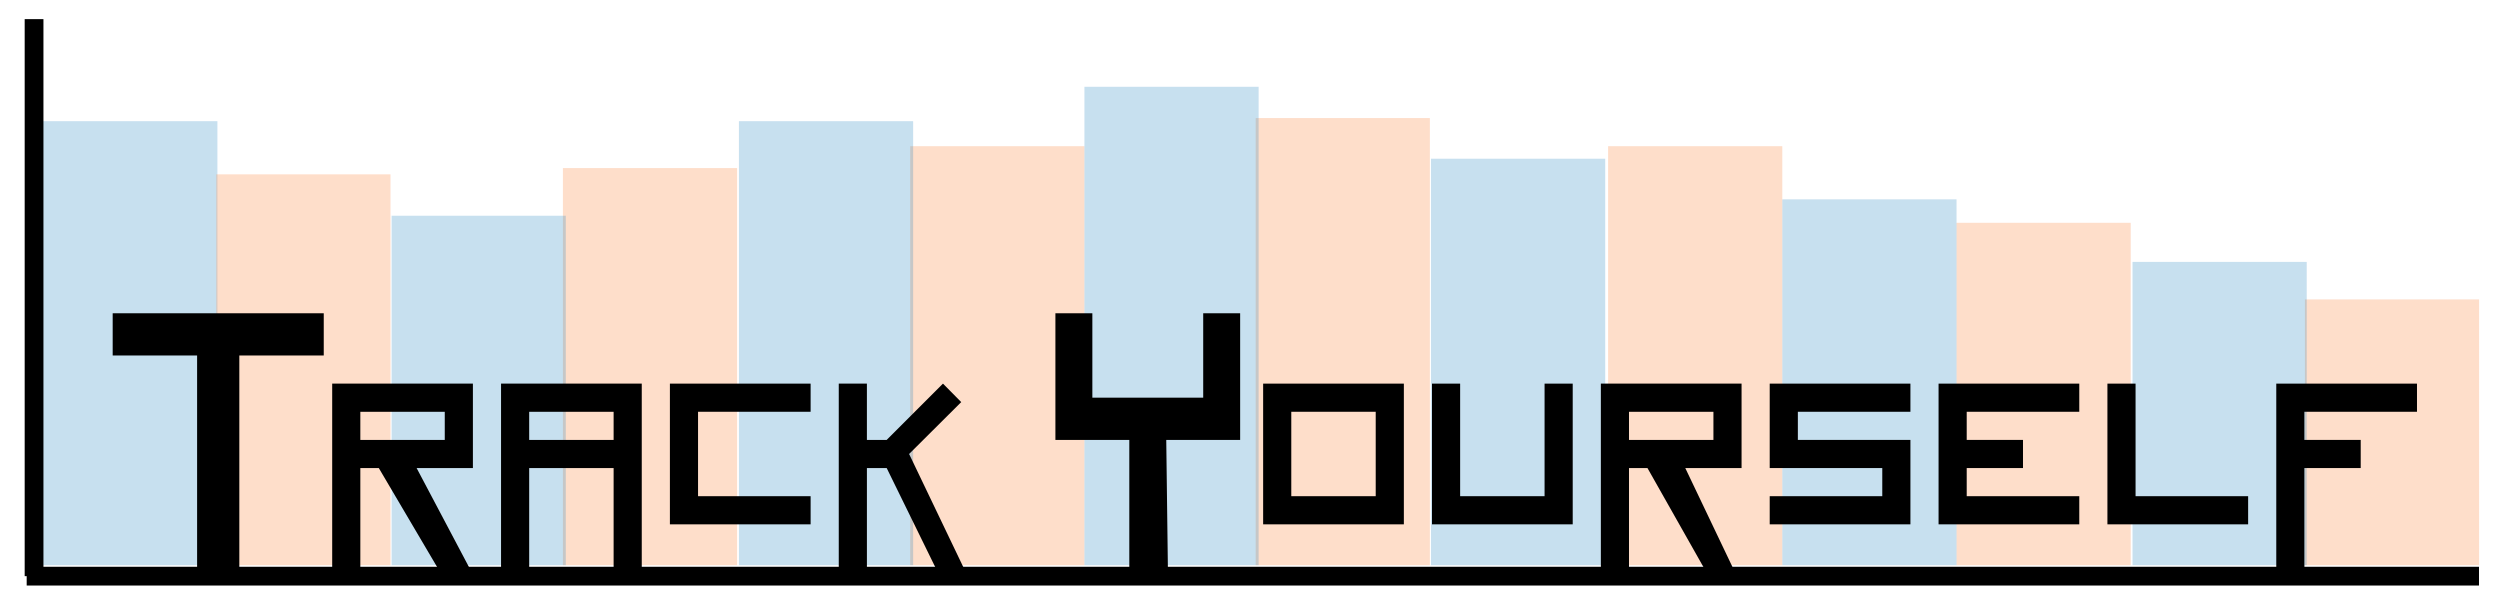
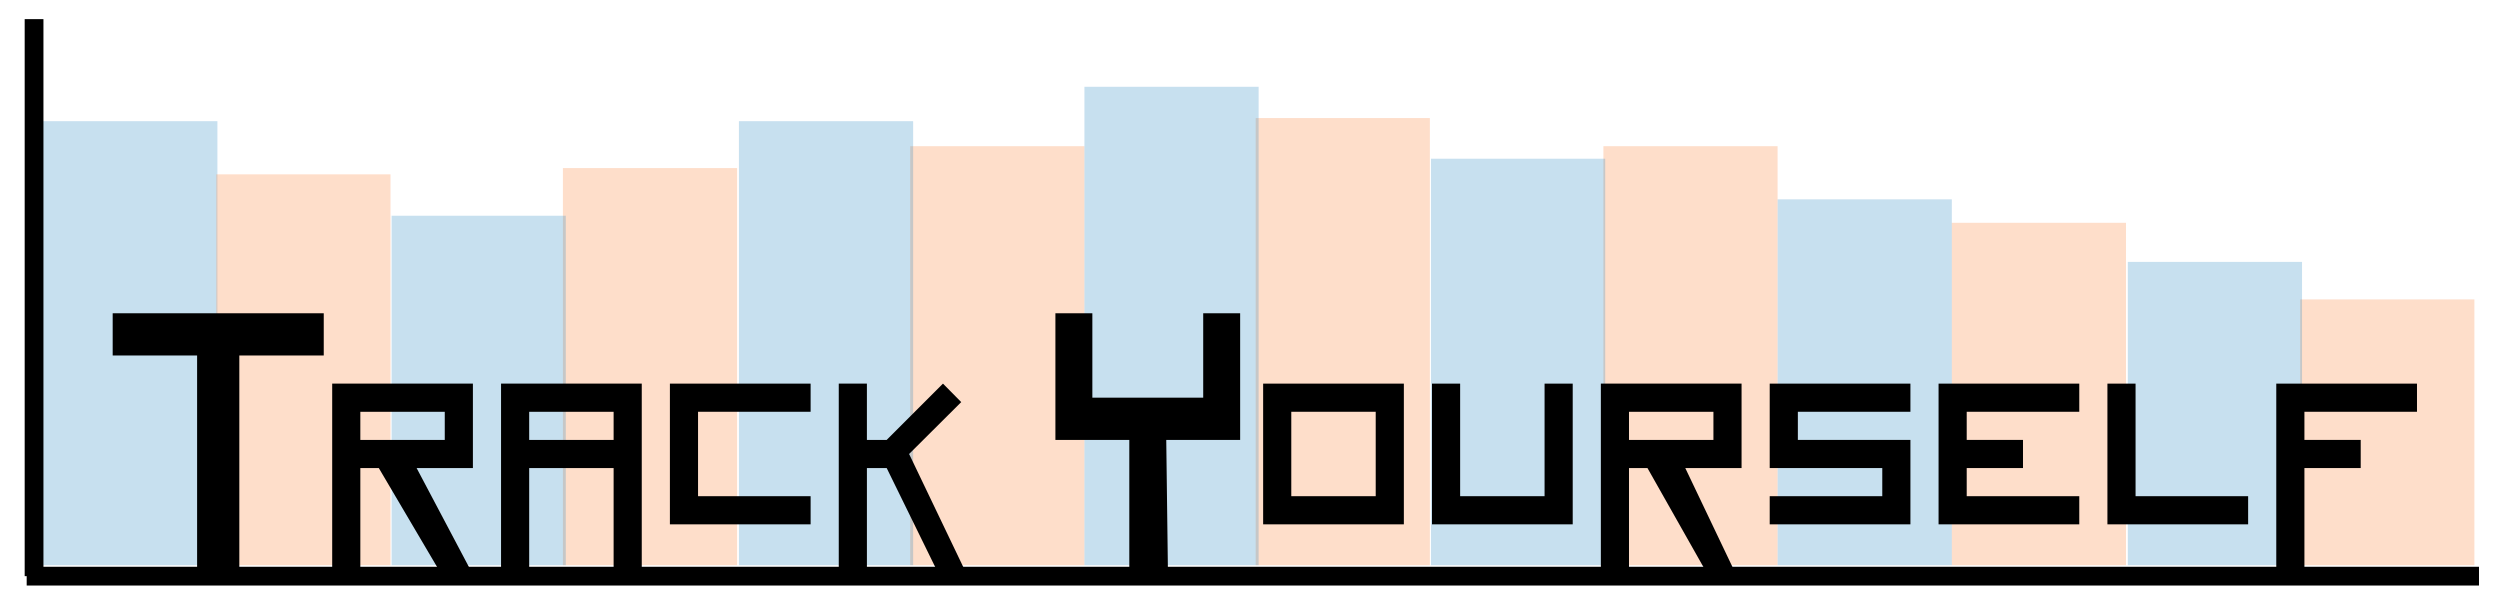
<svg xmlns="http://www.w3.org/2000/svg" version="1.1" x="0px" y="0px" width="533px" height="131px" viewBox="4 -2.834 533 131" enable-background="new 4 -2.834 533 131" xml:space="preserve">
  <defs>
</defs>
  <rect x="11.182" y="23.001" opacity="0.25" fill="#2182BF" width="39.173" height="94.667" />
  <rect x="50.114" y="34.335" opacity="0.25" fill="#FD7A2C" width="37.14" height="83.333" />
  <rect x="124.012" y="33.001" opacity="0.25" fill="#FD7A2C" width="37.14" height="84.667" />
  <rect x="198.051" y="28.335" opacity="0.25" fill="#FD7A2C" width="37.14" height="89.333" />
  <rect x="271.709" y="22.335" opacity="0.25" fill="#FD7A2C" width="37.139" height="95.333" />
-   <rect x="346.845" y="28.335" opacity="0.25" fill="#FD7A2C" width="37.14" height="89.333" />
-   <rect x="421.124" y="44.667" opacity="0.25" fill="#FD7A2C" width="37.14" height="73.001" />
-   <rect x="495.402" y="61.001" opacity="0.25" fill="#FD7A2C" width="37.139" height="56.667" />
+   <rect x="345.844" y="28.335" opacity="0.25" fill="#FD7A2C" width="37.14" height="89.333" />
+   <rect x="420.123" y="44.667" opacity="0.25" fill="#FD7A2C" width="37.14" height="73.001" />
+   <rect x="494.401" y="61.001" opacity="0.25" fill="#FD7A2C" width="37.139" height="56.667" />
  <rect x="87.49" y="43.161" opacity="0.25" fill="#2182BF" width="37.14" height="74.507" />
  <rect x="161.54" y="23.001" opacity="0.25" fill="#2182BF" width="37.14" height="94.667" />
  <rect x="235.198" y="15.668" opacity="0.25" fill="#2182BF" width="37.14" height="102" />
  <rect x="309.093" y="31.001" opacity="0.25" fill="#2182BF" width="37.14" height="86.667" />
-   <rect x="383.993" y="39.668" opacity="0.25" fill="#2182BF" width="37.139" height="78" />
-   <rect x="458.652" y="53.001" opacity="0.25" fill="#2182BF" width="37.14" height="64.667" />
+   <rect x="382.992" y="39.668" opacity="0.25" fill="#2182BF" width="37.139" height="78" />
+   <rect x="457.651" y="53.001" opacity="0.25" fill="#2182BF" width="37.14" height="64.667" />
  <rect x="12.678" y="56.009" display="none" opacity="0.25" fill="#2182BF" width="20" height="61.659" />
  <rect x="32.009" y="47.273" display="none" opacity="0.25" fill="#FD7A2C" width="20" height="70.395" />
  <rect x="72.343" y="18.498" display="none" opacity="0.25" fill="#FD7A2C" width="20" height="99.17" />
  <rect x="111.675" y="11.305" display="none" opacity="0.25" fill="#FD7A2C" width="20" height="106.363" />
  <rect x="151.34" y="10.277" display="none" opacity="0.25" fill="#FD7A2C" width="20" height="107.391" />
  <rect x="192.341" y="7.194" display="none" opacity="0.25" fill="#FD7A2C" width="20" height="110.474" />
  <rect x="232.341" y="44.667" display="none" opacity="0.25" fill="#FD7A2C" width="20" height="73.001" />
  <rect x="272.341" y="44" display="none" opacity="0.25" fill="#FD7A2C" width="20" height="73.668" />
  <rect x="312.007" y="20" display="none" opacity="0.25" fill="#FD7A2C" width="20" height="97.668" />
  <rect x="350.672" y="20.554" display="none" opacity="0.25" fill="#FD7A2C" width="20" height="97.114" />
  <rect x="390.674" y="36.667" display="none" opacity="0.25" fill="#FD7A2C" width="20" height="81.001" />
  <rect x="431.004" y="54.466" display="none" opacity="0.25" fill="#FD7A2C" width="20" height="63.202" />
  <rect x="471.67" y="46" display="none" opacity="0.25" fill="#FD7A2C" width="20" height="71.668" />
  <rect x="512.01" y="79.13" display="none" opacity="0.25" fill="#FD7A2C" width="20" height="38.538" />
  <rect x="52.676" y="43.161" display="none" opacity="0.25" fill="#2182BF" width="20" height="74.507" />
  <rect x="92.013" y="31.857" display="none" opacity="0.25" fill="#2182BF" width="20" height="85.811" />
  <rect x="131.679" display="none" opacity="0.25" fill="#2182BF" width="20" height="117.668" />
  <rect x="172.011" y="19.525" display="none" opacity="0.25" fill="#2182BF" width="20" height="98.143" />
  <rect x="212.346" y="28.774" display="none" opacity="0.25" fill="#2182BF" width="20" height="88.894" />
  <rect x="252.012" y="61.333" display="none" opacity="0.25" fill="#2182BF" width="20" height="56.335" />
  <rect x="292.664" y="33.912" display="none" opacity="0.25" fill="#2182BF" width="20" height="83.756" />
  <rect x="331.345" y="11.333" display="none" opacity="0.25" fill="#2182BF" width="20" height="106.335" />
  <rect x="370.346" y="31.857" display="none" opacity="0.25" fill="#2182BF" width="20" height="85.811" />
  <rect x="410.676" y="44.667" display="none" opacity="0.25" fill="#2182BF" width="20" height="73.001" />
  <rect x="451.679" y="36" display="none" opacity="0.25" fill="#2182BF" width="20" height="81.668" />
  <rect x="492.343" y="63.715" display="none" opacity="0.25" fill="#2182BF" width="20" height="53.953" />
  <path display="none" d="M48.025,62.947h-18v-9h45v9h-18v57.054h-9V62.947z" />
  <path display="none" d="M76.825,68.947h30v18h-12l12.186,33.054h-6.342L86.763,86.947h-3.938v33.054h-6V68.947z M100.825,74.947h-18  v6h18V74.947z" />
  <path display="none" d="M112.825,68.947h30v51.054h-6V86.947h-18v33.054h-6V68.947z M136.825,74.947h-18v6h18V74.947z" />
  <path display="none" d="M148.825,68.947h30v6h-24v18h24v6h-30V68.947z" />
  <path display="none" d="M184.825,68.947h6v12h4.219l12-12l3.891,3.938l-11.109,11.062l36.241,36.054h-7.969l-33.054-33.054h-4.219  v33.054h-6V68.947z" />
  <path display="none" d="M244.704,80.947h-18v-27h9v18h27v-18h9v27h-18v39.054h-9V80.947z" />
  <path display="none" d="M275.304,68.947h30v30h-30V68.947z M299.304,74.947h-18v18h18V74.947z" />
  <path display="none" d="M311.304,68.947h6v24h18v-24h6v30h-30V68.947z" />
  <path display="none" d="M347.304,68.947h30v18h-12l33.101,33.054h-8.109l-33.054-33.054h-3.938v33.054h-6V68.947z M371.304,74.947  h-18v6h18V74.947z" />
  <path display="none" d="M383.304,92.947h24v-6h-24v-18h30v6h-24v6h24v18h-30V92.947z" />
  <path display="none" d="M419.304,68.947h30v6h-24v6h12v6h-12v6h24v6h-30V68.947z" />
  <path display="none" d="M455.304,68.947h6v24h24v6h-30V68.947z" />
  <path display="none" d="M491.304,68.947h30v6h-24v6h12v6h-12v33.054l-6,1.126V68.947z" />
  <path display="none" fill="#2182BF" d="M48.025,72.955h-18v-9h45v9h-18v47.046h-9V72.955z" />
  <path display="none" fill="#FD7A2C" d="M76.825,78.955h30v18h-12l12.186,23.046h-6.667L86.763,96.955h-3.938v23.046h-6V78.955z   M100.825,84.955h-18v6h18V84.955z" />
  <path display="none" fill="#2182BF" d="M112.825,78.955h30v41.046h-6V96.955h-18v23.953l-6-0.907V78.955z M136.825,84.955h-18v6h18  V84.955z" />
  <path display="none" fill="#FD7A2C" d="M148.825,78.955h30v6h-24v18h24v6h-30V78.955z" />
  <path display="none" fill="#2182BF" d="M184.825,78.955h6v12h4.219l12-12l3.891,3.938l-11.109,11.062l12.642,26.384l-6.125-0.338  l-11.298-23.046h-4.219v23.046h-6V78.955z" />
  <path display="none" fill="#FD7A2C" d="M243.498,90.955h-18v-27h9v18h27.001v-18h9v27h-18.001l-0.864,29.046h-8.136V90.955z" />
  <path display="none" fill="#2182BF" d="M275.304,78.955h30v30h-30V78.955z M299.304,84.955h-18v18h18V84.955z" />
  <path display="none" fill="#FD7A2C" d="M311.304,78.955h6v24h18v-24h6v30h-30V78.955z" />
  <path display="none" fill="#2182BF" d="M347.304,78.955h30v18h-12l11.039,23.137l-6.068-0.091l-13.033-23.046h-3.938v23.046h-6  V78.955z M371.304,84.955h-18v6h18V84.955z" />
  <path display="none" fill="#FD7A2C" d="M383.304,102.955h24v-6h-24v-18h30v6h-24v6h24v18h-30V102.955z" />
  <path display="none" fill="#2182BF" d="M419.304,78.955h30v6h-24v6h12v6h-12v6h24v6h-30V78.955z" />
  <path display="none" fill="#FD7A2C" d="M455.304,78.955h6v24h24v6h-30V78.955z" />
  <path display="none" fill="#2182BF" d="M491.304,78.955h30v6h-24v6h12v6h-12v23.046h-6V78.955z" />
  <path display="none" d="M48.025,72.955h-18v-9h45v9h-18v47.046h-9V72.955z" />
  <path display="none" d="M76.825,78.955h30v18h-12l12.186,23.046h-6.667L86.763,96.955h-3.938v23.046h-6V78.955z M100.825,84.955h-18  v6h18V84.955z" />
  <path display="none" d="M112.825,78.955h30v41.046h-6V96.955h-18v23.953l-6-0.907V78.955z M136.825,84.955h-18v6h18V84.955z" />
  <path display="none" d="M148.825,78.955h30v6h-24v18h24v6h-30V78.955z" />
  <path display="none" d="M184.825,78.955h6v12h4.219l12-12l3.891,3.938l-11.109,11.062l12.642,26.384l-6.125-0.338l-11.298-23.046  h-4.219v23.046h-6V78.955z" />
  <path display="none" d="M243.498,90.955h-18v-27h9v18h27.001v-18h9v27h-18.001l-0.864,29.046h-8.136V90.955z" />
  <path display="none" d="M275.304,78.955h30v30h-30V78.955z M299.304,84.955h-18v18h18V84.955z" />
  <path display="none" d="M311.304,78.955h6v24h18v-24h6v30h-30V78.955z" />
  <path display="none" d="M347.304,78.955h30v18h-12l11.039,23.137l-6.068-0.091l-13.033-23.046h-3.938v23.046h-6V78.955z   M371.304,84.955h-18v6h18V84.955z" />
  <path display="none" d="M383.304,102.955h24v-6h-24v-18h30v6h-24v6h24v18h-30V102.955z" />
  <path display="none" d="M419.304,78.955h30v6h-24v6h12v6h-12v6h24v6h-30V78.955z" />
  <path display="none" d="M455.304,78.955h6v24h24v6h-30V78.955z" />
  <path display="none" d="M491.304,78.955h30v6h-24v6h12v6h-12v23.046h-6V78.955z" />
  <path d="M46.023,72.955h-18v-9h45v9h-18v47.046h-9V72.955z" />
  <path d="M74.823,78.955h30v18h-12l12.186,23.046h-6.667L84.761,96.955h-3.938v23.046h-6V78.955z M98.823,84.955h-18v6h18V84.955z" />
  <path d="M110.823,78.955h30v41.046h-6V96.955h-18v23.953l-6-0.907V78.955z M134.823,84.955h-18v6h18V84.955z" />
  <path d="M146.823,78.955h30v6h-24v18h24v6h-30V78.955z" />
  <path d="M182.823,78.955h6v12h4.219l12-12l3.891,3.938l-11.109,11.062l12.642,26.384l-6.125-0.338l-11.298-23.046h-4.219v23.046h-6  V78.955z" />
  <path d="M244.767,90.955h-15.754v-27h7.877v18h23.633v-18h7.877v27h-15.755l0.369,29.046h-8.246V90.955z" />
  <path d="M273.302,78.955h30v30h-30V78.955z M297.302,84.955h-18v18h18V84.955z" />
  <path d="M309.302,78.955h6v24h18v-24h6v30h-30V78.955z" />
  <path d="M345.302,78.955h30v18h-12l11.039,23.137l-6.068-0.091l-13.033-23.046h-3.938v23.046h-6V78.955z M369.302,84.955h-18v6h18  V84.955z" />
  <path d="M381.302,102.955h24v-6h-24v-18h30v6h-24v6h24v18h-30V102.955z" />
  <path d="M417.302,78.955h30v6h-24v6h12v6h-12v6h24v6h-30V78.955z" />
  <path d="M453.302,78.955h6v24h24v6h-30V78.955z" />
  <path d="M489.302,78.955h30v6h-24v6h12v6h-12v23.046h-6V78.955z" />
  <path display="none" fill="#2182BF" stroke="#2182BF" stroke-width="2" d="M48.075,72.955H30.025v-9h45.123v9H57.099v47.046h-9.024  V72.955z" />
  <path display="none" fill="#FD7A2C" stroke="#FD7A2C" stroke-width="2" d="M78.758,78.955h30.082v18H96.807l11.75,23.046h-7.802  L88.723,96.955h-3.948v23.046h-6.016V78.955z M102.824,84.955H84.774v6h18.049V84.955z" />
  <path display="none" fill="#2182BF" stroke="#2182BF" stroke-width="2" d="M113.653,78.955h30.082v41.046h-6.016V96.955h-18.049  v23.046h-6.017V78.955z M137.719,84.955h-18.049v6h18.049V84.955z" />
  <path display="none" fill="#FD7A2C" stroke="#FD7A2C" stroke-width="2" d="M148.548,78.955h30.082v6h-24.066v18h24.066v6h-30.082  V78.955z" />
  <path display="none" fill="#2182BF" stroke="#2182BF" stroke-width="2" d="M183.443,78.955h6.017v12h4.23l12.033-12l3.901,3.938  l-11.14,11.062l14.142,26.046h-6.903L193.69,96.955h-4.23v23.046h-6.017V78.955z" />
  <path display="none" fill="#FD7A2C" stroke="#FD7A2C" stroke-width="2" d="M247.696,90.955h-18.049v-27h9.024v18h27.074v-18h9.024  v27h-18.049v29.046h-9.024V90.955z" />
  <path display="none" fill="#2182BF" stroke="#2182BF" stroke-width="2" d="M280.185,78.955h30.082v30h-30.082V78.955z   M304.251,84.955h-18.05v18h18.05V84.955z" />
  <path display="none" fill="#FD7A2C" stroke="#FD7A2C" stroke-width="2" d="M315.08,78.955h6.017v24h18.049v-24h6.017v30H315.08  V78.955z" />
  <path display="none" fill="#2182BF" stroke="#2182BF" stroke-width="2" d="M349.975,78.955h30.082v18h-12.033l12.612,23.046h-8.664  l-12.032-23.046h-3.948v23.046h-6.017V78.955z M374.04,84.955h-18.049v6h18.049V84.955z" />
  <path display="none" fill="#FD7A2C" stroke="#FD7A2C" stroke-width="2" d="M384.869,102.955h24.065v-6h-24.065v-18h30.082v6h-24.065  v6h24.065v18h-30.082V102.955z" />
  <path display="none" fill="#2182BF" stroke="#2182BF" stroke-width="2" d="M419.765,78.955h30.081v6H425.78v6h12.033v6H425.78v6  h24.065v6h-30.081V78.955z" />
  <path display="none" fill="#FD7A2C" stroke="#FD7A2C" stroke-width="2" d="M454.66,78.955h6.017v24h24.065v6H454.66V78.955z" />
  <path display="none" fill="#2182BF" stroke="#2182BF" stroke-width="2" d="M489.555,78.955h30.082v6h-24.065v6h12.032v6h-12.032  v23.046h-6.017V78.955z" />
  <path display="none" stroke="#000000" stroke-width="2" d="M48.075,72.955H30.025v-9h45.123v9H57.099v47.046h-9.024V72.955z" />
  <path display="none" stroke="#000000" stroke-width="2" d="M78.758,78.955h30.082v18H96.807l11.75,23.046h-7.802L88.723,96.955  h-3.948v23.046h-6.016V78.955z M102.824,84.955H84.774v6h18.049V84.955z" />
  <path display="none" stroke="#000000" stroke-width="2" d="M113.653,78.955h30.082v41.046h-6.016V96.955h-18.049v23.046h-6.017  V78.955z M137.719,84.955h-18.049v6h18.049V84.955z" />
  <path display="none" stroke="#000000" stroke-width="2" d="M148.548,78.955h30.082v6h-24.066v18h24.066v6h-30.082V78.955z" />
  <path display="none" stroke="#000000" stroke-width="2" d="M183.443,78.955h6.017v12h4.23l12.033-12l3.901,3.938l-11.14,11.062  l14.142,26.046h-6.903L193.69,96.955h-4.23v23.046h-6.017V78.955z" />
  <path display="none" stroke="#000000" stroke-width="2" d="M247.696,90.955h-18.049v-27h9.024v18h27.074v-18h9.024v27h-18.049  v29.046h-9.024V90.955z" />
  <path display="none" stroke="#000000" stroke-width="2" d="M280.185,78.955h30.082v30h-30.082V78.955z M304.251,84.955h-18.05v18  h18.05V84.955z" />
  <path display="none" stroke="#000000" stroke-width="2" d="M315.08,78.955h6.017v24h18.049v-24h6.017v30H315.08V78.955z" />
  <path display="none" stroke="#000000" stroke-width="2" d="M349.975,78.955h30.082v18h-12.033l12.612,23.046h-8.664l-12.032-23.046  h-3.948v23.046h-6.017V78.955z M374.04,84.955h-18.049v6h18.049V84.955z" />
  <path display="none" stroke="#000000" stroke-width="2" d="M384.869,102.955h24.065v-6h-24.065v-18h30.082v6h-24.065v6h24.065v18  h-30.082V102.955z" />
  <path display="none" stroke="#000000" stroke-width="2" d="M419.765,78.955h30.081v6H425.78v6h12.033v6H425.78v6h24.065v6h-30.081  V78.955z" />
  <path display="none" stroke="#000000" stroke-width="2" d="M454.66,78.955h6.017v24h24.065v6H454.66V78.955z" />
  <path display="none" stroke="#000000" stroke-width="2" d="M489.555,78.955h30.082v6h-24.065v6h12.032v6h-12.032v23.046h-6.017  V78.955z" />
  <text transform="matrix(1 0 0 1 30.0254 98.9473)" display="none">
    <tspan x="0" y="0" display="inline" font-family="'imagine-font'" font-size="72" letter-spacing="-7">T</tspan>
    <tspan x="46.8" y="0" display="inline" font-family="'imagine-font'" font-size="48">rack</tspan>
    <tspan x="185.878" y="0" display="inline" font-family="'imagine-font'" font-size="72" letter-spacing="-7"> </tspan>
    <tspan x="196.678" y="0" display="inline" font-family="'imagine-font'" font-size="72" letter-spacing="-5">Y</tspan>
    <tspan x="245.278" y="0" display="inline" font-family="'imagine-font'" font-size="48">ourself</tspan>
  </text>
  <text id="Track_Yourself_dark_blue_1_" transform="matrix(1 0 0 1 31.0264 98.9473)" display="none">
    <tspan x="0" y="0" display="inline" fill="#03318C" font-family="'imagine-font'" font-size="72" letter-spacing="-7">T</tspan>
    <tspan x="46.8" y="0" display="inline" fill="#03318C" font-family="'imagine-font'" font-size="48">rack</tspan>
    <tspan x="185.878" y="0" display="inline" fill="#03318C" font-family="'imagine-font'" font-size="72" letter-spacing="-7"> </tspan>
    <tspan x="196.678" y="0" display="inline" fill="#03318C" font-family="'imagine-font'" font-size="72" letter-spacing="-5">Y</tspan>
    <tspan x="245.278" y="0" display="inline" fill="#03318C" font-family="'imagine-font'" font-size="48">ourself</tspan>
  </text>
  <line fill="none" stroke="#000000" stroke-width="4" x1="11.262" y1="120.001" x2="11.262" y2="1.245" />
  <line fill="none" stroke="#000000" stroke-width="4" x1="9.689" y1="120.001" x2="532.521" y2="120.001" />
  <line display="none" fill="none" stroke="#000000" stroke-width="2" x1="53.061" y1="132.009" x2="53.061" y2="120.009" />
  <line display="none" fill="none" stroke="#000000" stroke-width="2" x1="12.336" y1="79.97" x2="0.336" y2="79.97" />
  <line display="none" fill="none" stroke="#000000" stroke-width="2" x1="12" y1="39.938" x2="0" y2="39.938" />
  <line display="none" fill="none" stroke="#000000" stroke-width="2" x1="92.373" y1="132.009" x2="92.373" y2="120.009" />
  <line display="none" fill="none" stroke="#000000" stroke-width="2" x1="132.404" y1="132.669" x2="132.404" y2="120.669" />
  <line display="none" fill="none" stroke="#000000" stroke-width="2" x1="172.436" y1="132.335" x2="172.436" y2="120.335" />
  <line display="none" fill="none" stroke="#000000" stroke-width="2" x1="212.467" y1="132.339" x2="212.467" y2="120.339" />
  <line display="none" fill="none" stroke="#000000" stroke-width="2" x1="252.498" y1="132.342" x2="252.498" y2="120.342" />
  <line display="none" fill="none" stroke="#000000" stroke-width="2" x1="292.529" y1="132.346" x2="292.529" y2="120.346" />
  <line display="none" fill="none" stroke="#000000" stroke-width="2" x1="332.561" y1="132.015" x2="332.561" y2="120.015" />
  <line display="none" fill="none" stroke="#000000" stroke-width="2" x1="370.136" y1="132.14" x2="370.136" y2="120.14" />
  <line display="none" fill="none" stroke="#000000" stroke-width="2" x1="412.623" y1="131.688" x2="412.623" y2="119.688" />
  <line display="none" fill="none" stroke="#000000" stroke-width="2" x1="452.654" y1="131.708" x2="452.654" y2="119.708" />
  <line display="none" fill="none" stroke="#000000" stroke-width="2" x1="492.686" y1="131.745" x2="492.686" y2="119.745" />
</svg>
